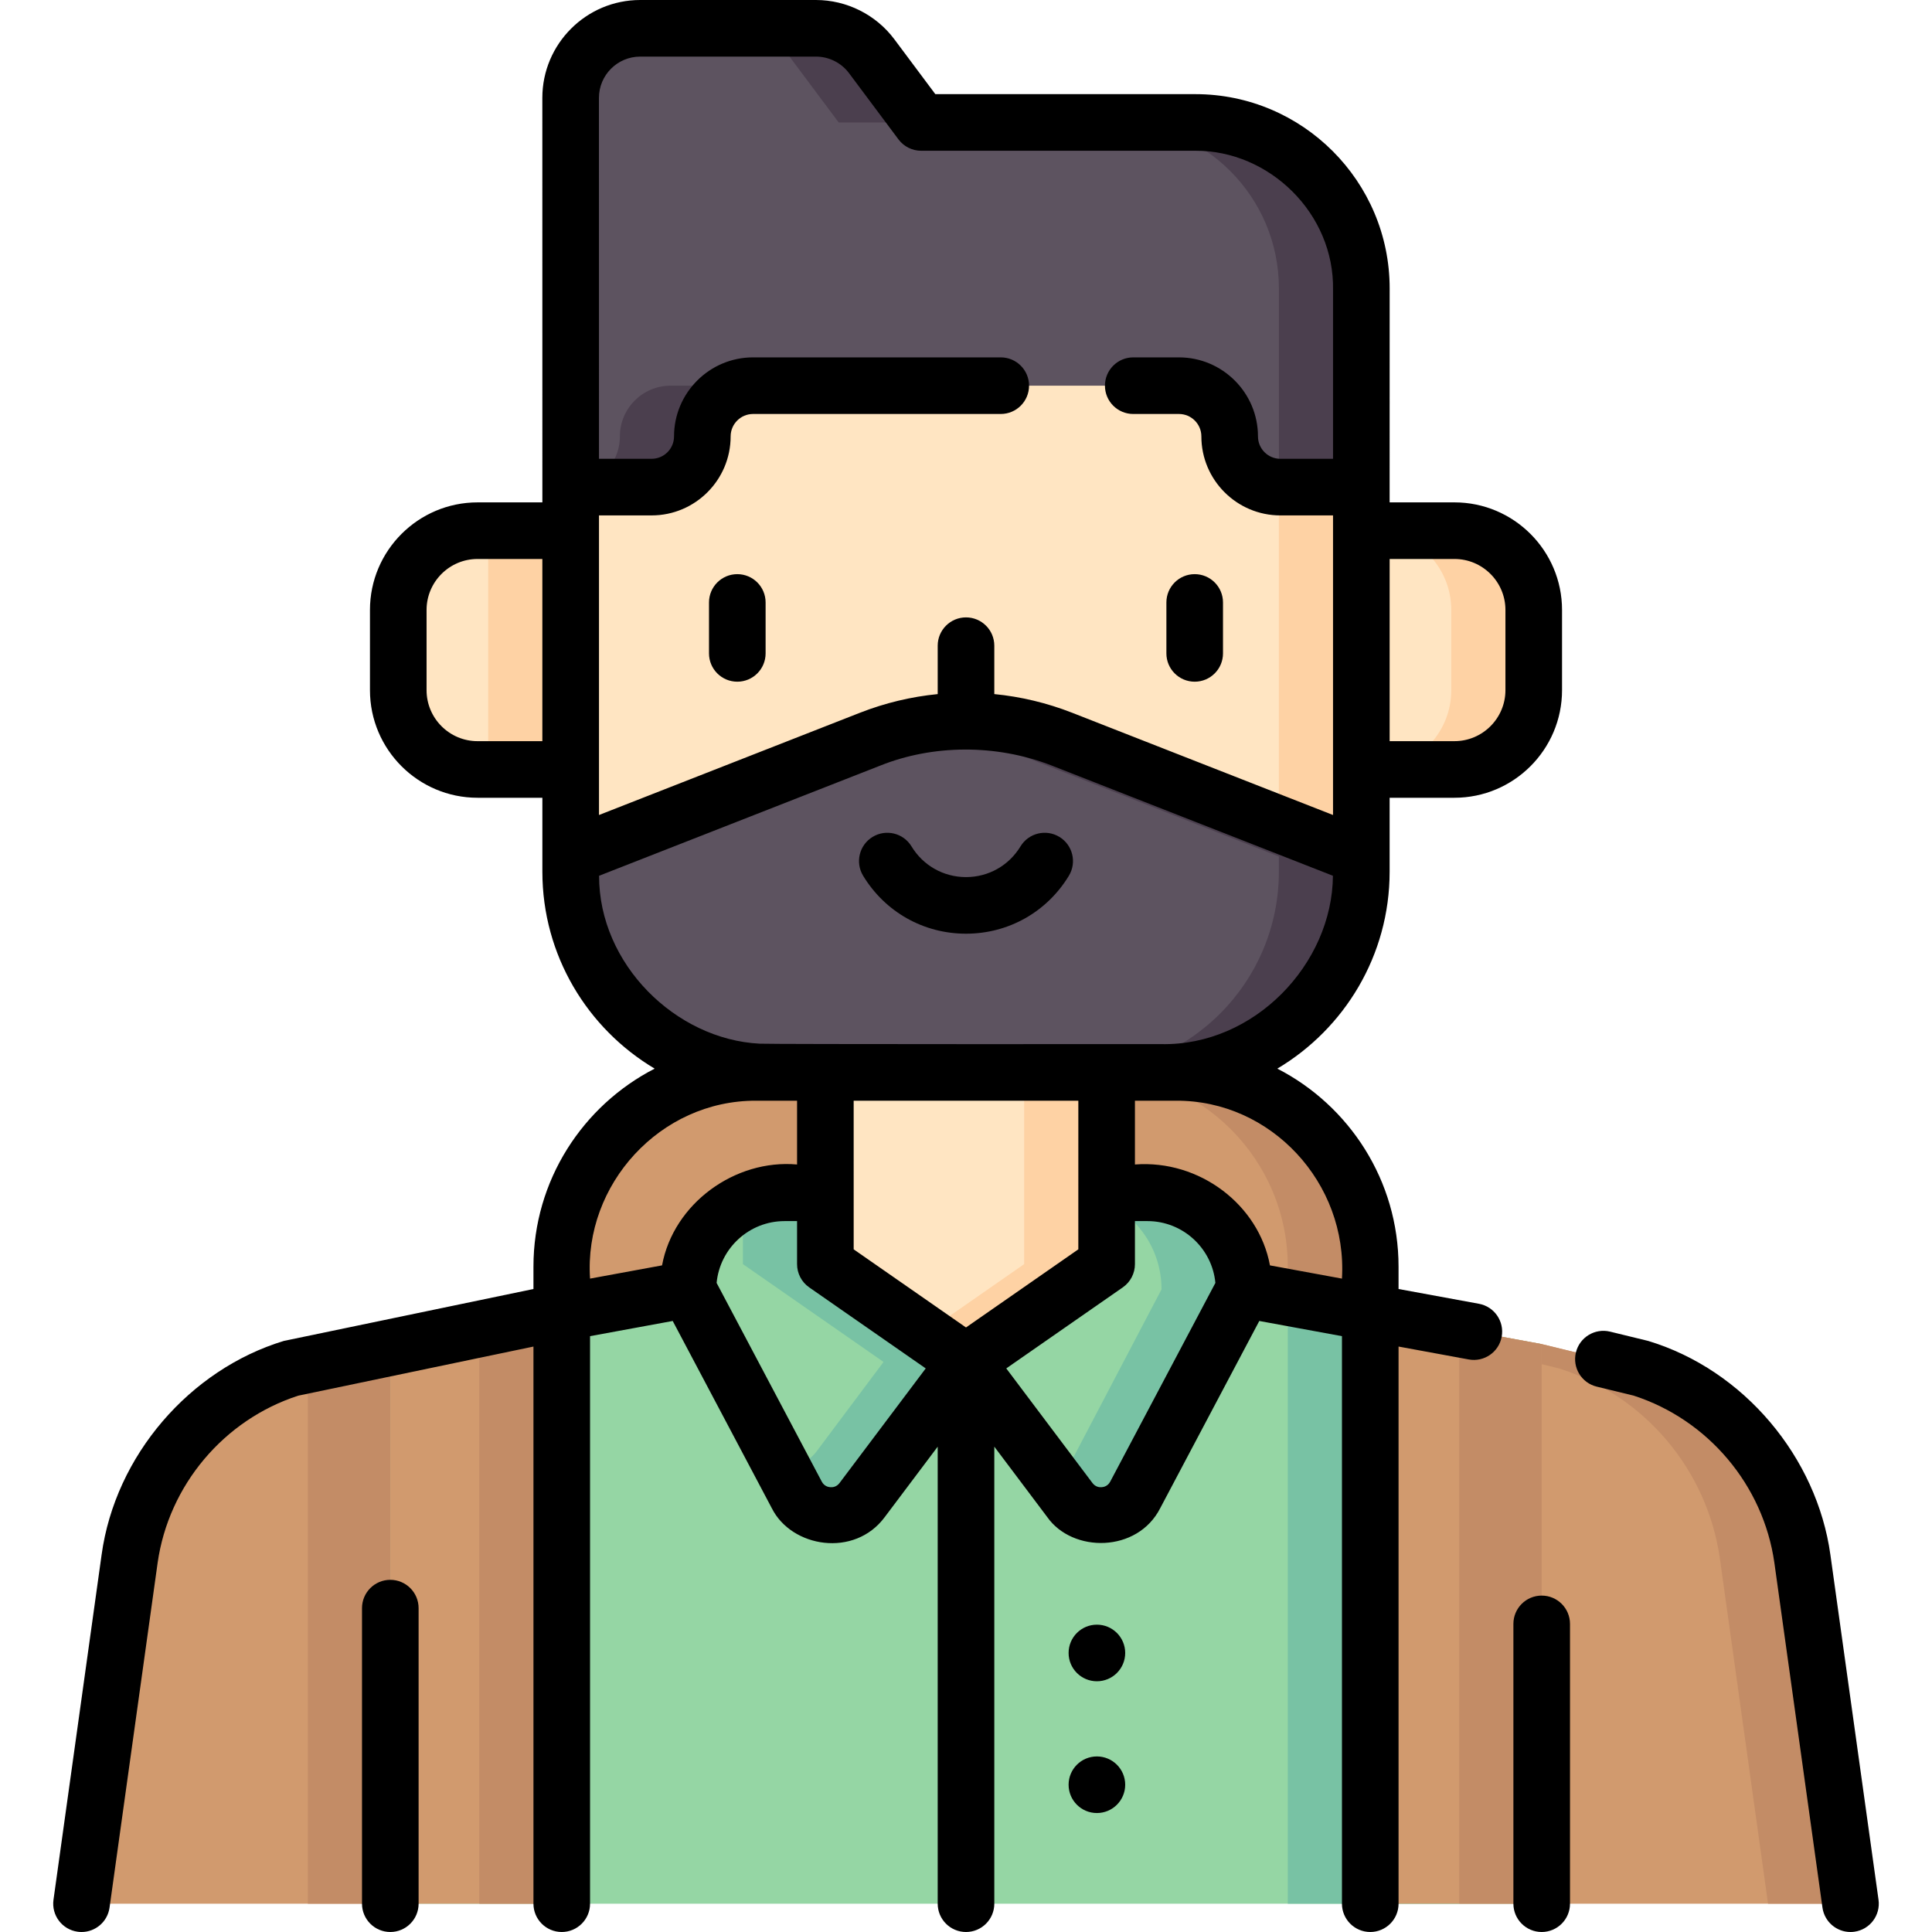
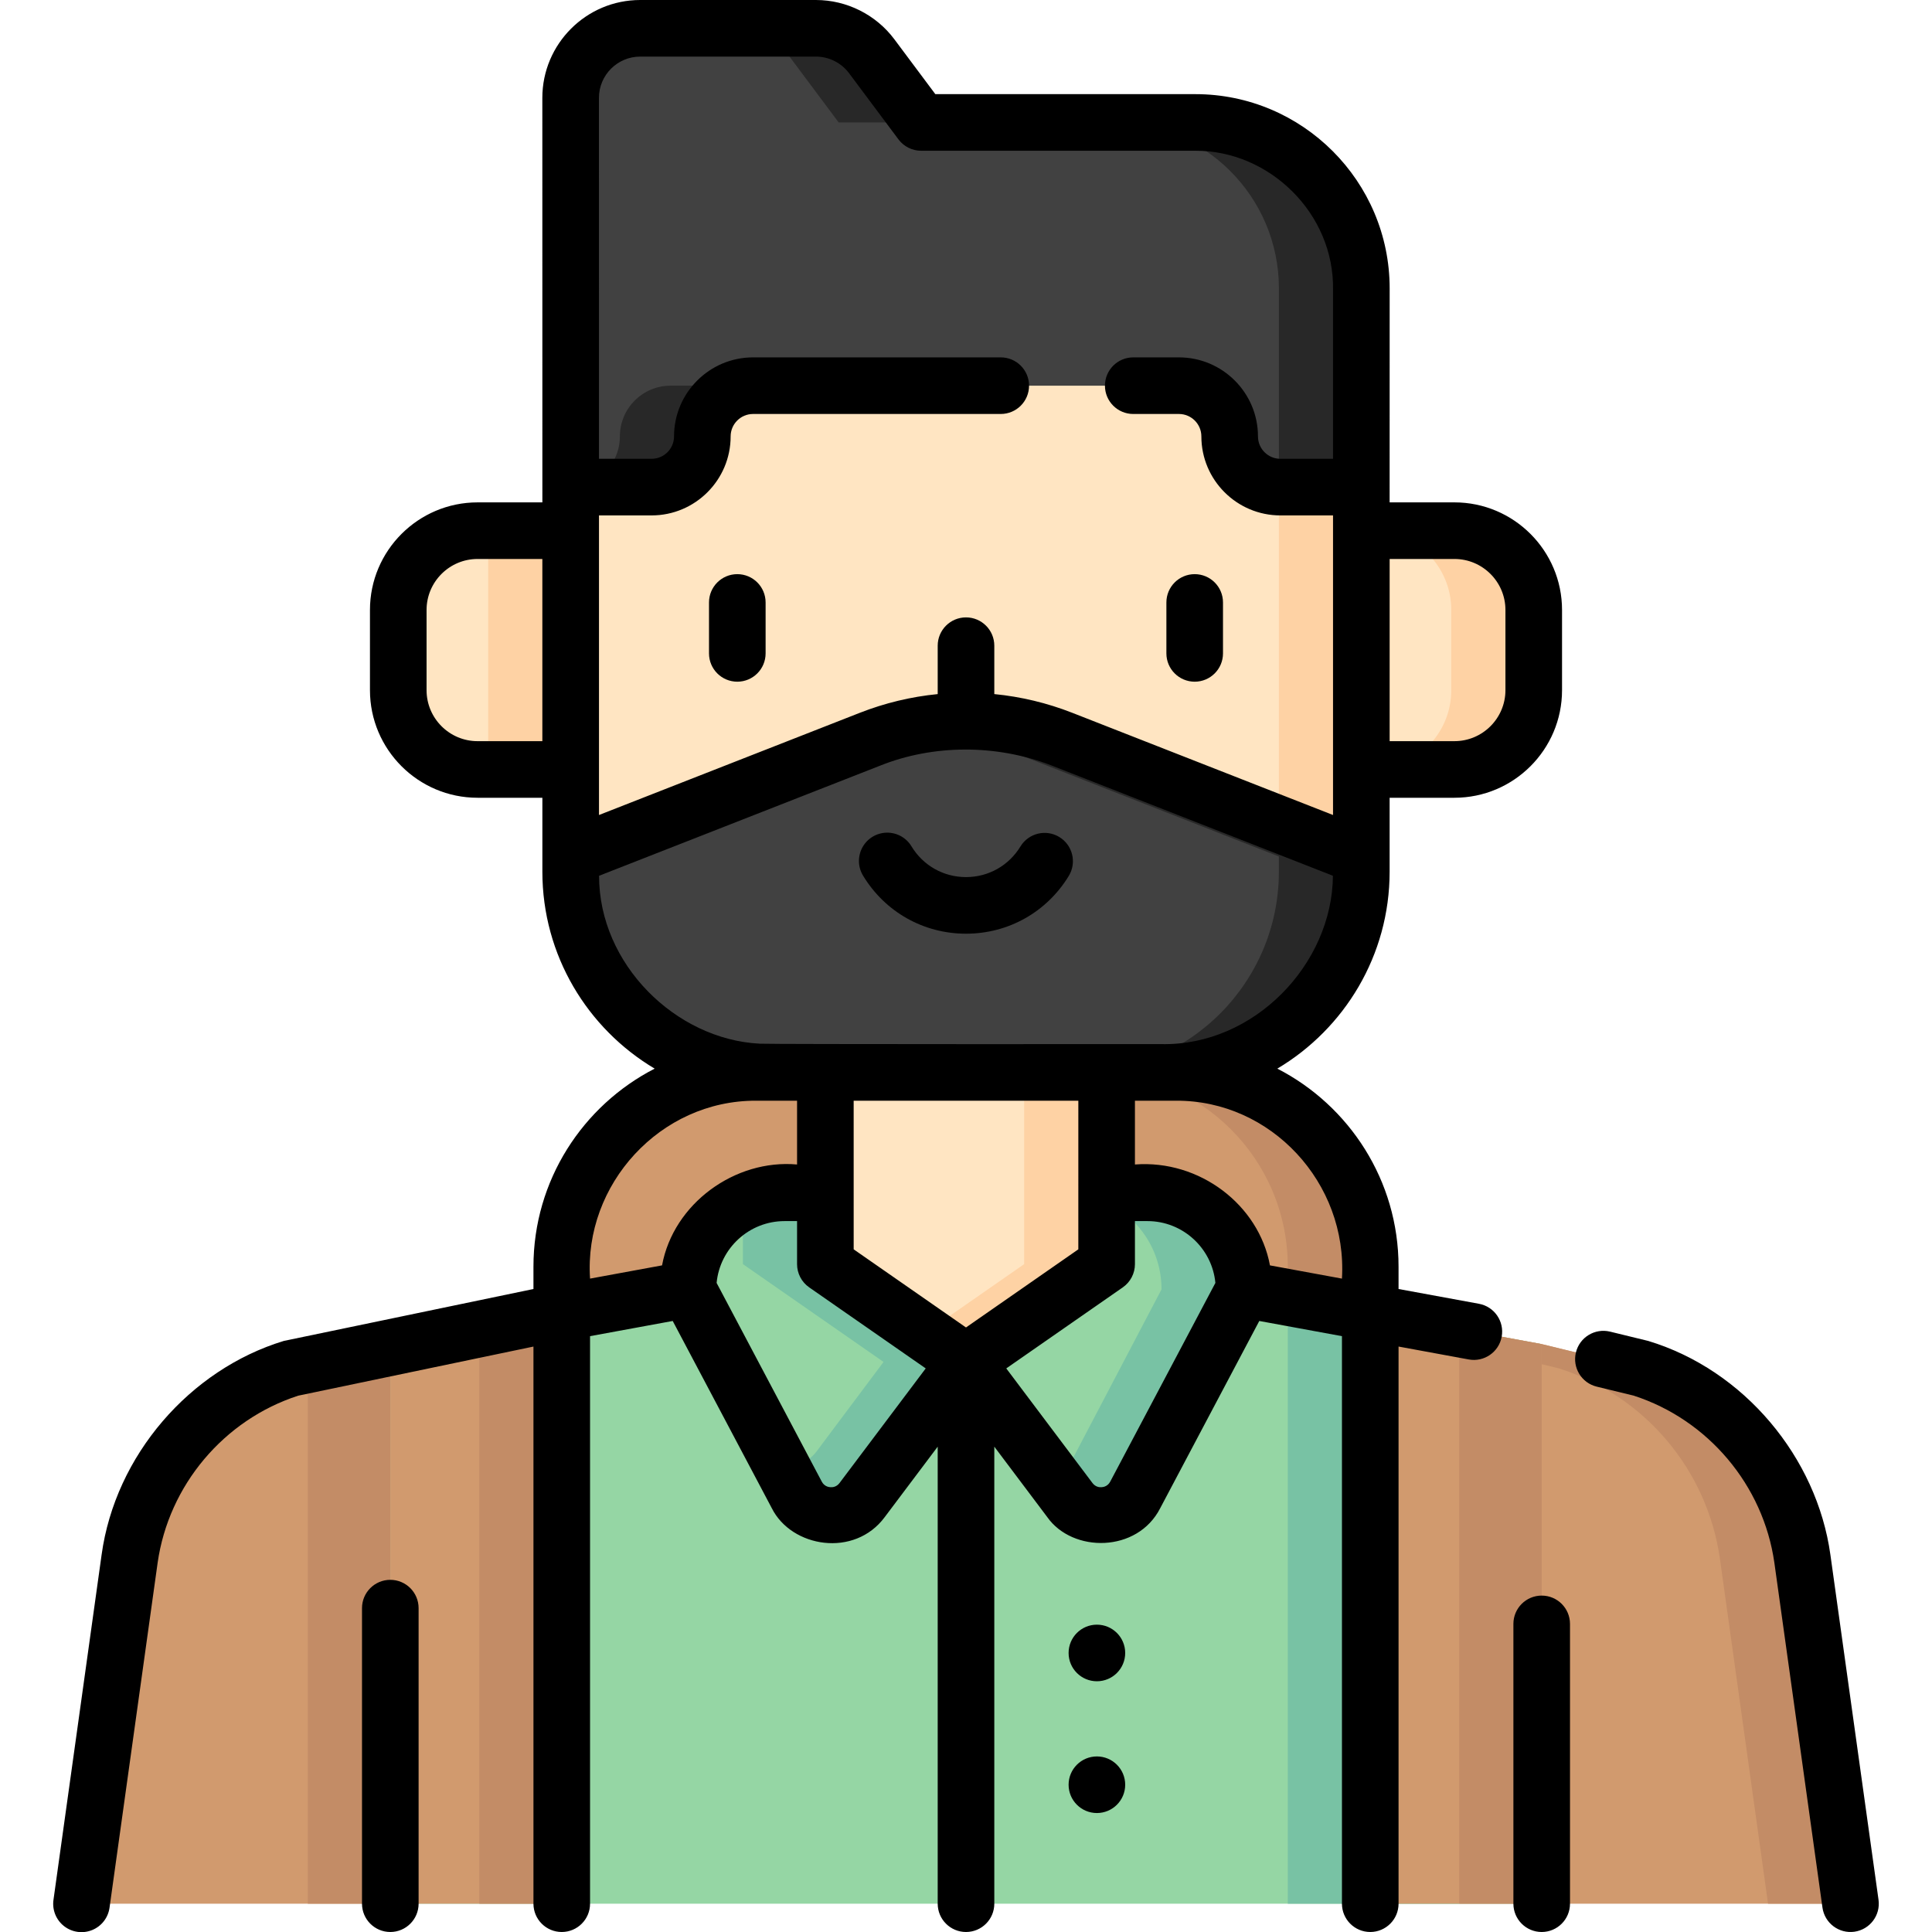
- <svg xmlns="http://www.w3.org/2000/svg" id="Capa_1" enable-background="new 0 0 512.001 512.001" height="512" viewBox="0 0 512.001 512.001" width="512">
+ <svg xmlns="http://www.w3.org/2000/svg" version="1.1" width="512" height="512" x="0" y="0" viewBox="0 0 512.001 512.001" style="enable-background:new 0 0 512 512" xml:space="preserve" class="">
  <g>
-     <g>
-       <path d="m363.131 369.989h-214.261v-34.306c0-28.432 23.048-51.48 51.48-51.48h111.302c28.432 0 51.48 23.048 51.48 51.48v34.306z" fill="#d19a6e" />
-       <path d="m311.651 284.203h-21.852c28.432 0 51.48 23.048 51.48 51.48v34.307h21.852v-34.307c0-28.432-23.048-51.48-51.48-51.48z" fill="#c38c66" />
-       <path d="m408.56 356.2v148.3h-305.12v-148.3l45.43-8.35 69.861-12.84h74.54l48.01 8.82 21.849 4.02 23.581 4.33z" fill="#95d6a4" />
-       <path d="m386.711 352.18v152.32h-45.43v-160.67l21.849 4.02z" fill="#78c2a4" />
-       <path d="m103.435 356.201-26.46 6.449c-22.701 7.249-39.259 26.84-42.623 50.432l-12.751 91.418h81.834z" fill="#d19a6e" />
-       <path d="m81.583 361.527v142.973h21.852v-148.299z" fill="#c38c66" />
-       <path d="m408.566 356.201 26.46 6.449c22.701 7.249 39.259 26.84 42.623 50.432l12.751 91.418h-81.834z" fill="#d19a6e" />
-       <path d="m477.649 413.081c-3.364-23.592-19.922-43.183-42.623-50.432l-26.46-6.449v5.326l4.608 1.123c22.701 7.249 39.259 26.84 42.623 50.432l12.751 91.419h21.852z" fill="#c38c66" />
-       <path d="m360.766 76.864v154.145c0 29.375-23.818 53.193-53.193 53.193h-103.144c-29.375 0-53.193-23.818-53.193-53.193v-154.145z" fill="#ffe5c2" />
-       <path d="m338.913 76.864v154.145c0 29.375-23.818 53.193-53.193 53.193h21.852c29.375 0 53.193-23.818 53.193-53.193v-154.145z" fill="#fed2a4" />
-       <path d="m151.229 203.915h-24.671c-11.606 0-21.014-9.408-21.014-21.014v-21.251c0-11.606 9.408-21.014 21.014-21.014h24.671z" fill="#ffe5c2" />
-       <path d="m129.377 140.635h21.852v63.28h-21.852z" fill="#fed2a4" />
-       <path d="m385.443 203.915h-24.671v-63.28h24.671c11.606 0 21.014 9.408 21.014 21.014v21.252c0 11.606-9.408 21.014-21.014 21.014z" fill="#ffe5c2" />
-       <path d="m385.443 140.635h-21.852c11.606 0 21.014 9.408 21.014 21.014v21.252c0 11.606-9.408 21.014-21.014 21.014h21.852c11.606 0 21.014-9.408 21.014-21.014v-21.251c0-11.606-9.408-21.015-21.014-21.015z" fill="#fed2a4" />
-       <path d="m218.734 271.279h74.533v63.728l-37.267 25.921-37.266-25.921z" fill="#ffe5c2" />
-       <path d="m271.415 271.279v63.728l-26.341 18.321 10.926 7.6 37.267-25.921v-63.728z" fill="#fed2a4" />
-       <path d="m218.734 335.007v-18.903h-10.808c-14.136 0-25.595 11.459-25.595 25.595l28.82 54.457c3.528 6.667 12.792 7.4 17.326 1.372l27.523-36.6z" fill="#95d6a4" />
-       <path d="m218.734 335.007v-18.903h-10.808c-3.956 0-7.701.898-11.045 2.501v16.403l37.267 25.921-17.708 23.66c-2.32 3.085-5.876 4.387-9.271 4.042l3.982 7.525c3.528 6.667 12.792 7.4 17.326 1.372l27.523-36.6z" fill="#78c2a4" />
-       <path d="m293.267 335.007v-18.903h10.808c14.136 0 25.595 11.459 25.595 25.595l-28.82 54.457c-3.528 6.667-12.792 7.4-17.326 1.372l-27.524-36.6z" fill="#95d6a4" />
-       <path d="m304.075 316.103h-10.808v2.5c8.606 4.123 14.55 12.914 14.55 23.094l-23.087 44.003c-1.405 2.654-3.723 4.351-6.286 5.072l5.08 6.755c4.534 6.028 13.797 5.295 17.326-1.372l28.82-54.456c0-14.137-11.459-25.596-25.595-25.596z" fill="#78c2a4" />
-       <path d="m360.776 76.436v52.653h-21.461c-7.423 0-13.44-6.017-13.44-13.44 0-7.423-6.017-13.44-13.44-13.44h-112.869c-7.423 0-13.44 6.017-13.44 13.44 0 7.423-6.017 13.44-13.44 13.44h-21.461v-103.154c0-10.186 8.259-18.435 18.435-18.435h46.576c5.822 0 11.297 2.743 14.774 7.402l13.102 17.548h72.678c24.293 0 43.986 19.693 43.986 43.986z" fill="#5d5360" />
-       <g fill="#4b3f4e">
-         <path d="m164.274 115.649c0 7.291-5.809 13.211-13.049 13.42v.02h21.461c7.423 0 13.44-6.017 13.44-13.44s6.017-13.44 13.44-13.44h-21.852c-7.423 0-13.44 6.017-13.44 13.44z" />
-         <path d="m209.157 14.902 13.103 17.548h21.852l-13.102-17.548c-3.477-4.66-8.952-7.402-14.774-7.402h-21.852c5.821 0 11.297 2.743 14.773 7.402z" />
-         <path d="m316.79 32.45h-21.852c24.293 0 43.986 19.693 43.986 43.986v52.633c.131.004.259.02.391.02h21.461v-52.653c0-24.293-19.693-43.986-43.986-43.986z" />
-       </g>
-       <path d="m360.766 226.982v4.027c0 29.375-23.818 53.193-53.193 53.193h-103.144c-29.375 0-53.193-23.818-53.193-53.193v-4.027l79.367-31.098c16.344-6.403 34.493-6.403 50.828 0z" fill="#5d5360" />
-       <path d="m281.43 195.884c-11.628-4.559-24.175-5.854-36.337-3.922 4.92.782 9.779 2.077 14.485 3.922l79.336 31.098v4.028c0 29.375-23.818 53.193-53.193 53.193h21.852c29.375 0 53.193-23.818 53.193-53.193v-4.028z" fill="#4b3f4e" />
-       <g>
-         <path d="m408.565 356.197v148.303h-45.434v-156.653z" fill="#d19a6e" />
-         <path d="m363.131 347.847v4.016l23.582 4.334v148.303h21.852v-148.303z" fill="#c38c66" />
-         <path d="m148.87 347.847v156.653h-45.434v-148.303z" fill="#d19a6e" />
-         <path d="m127.017 351.863v152.637h21.853v-156.653z" fill="#c38c66" />
-       </g>
+     <path fill="#d19a6e" d="M363.131 369.989H148.87v-34.306c0-28.432 23.048-51.48 51.48-51.48h111.302c28.432 0 51.48 23.048 51.48 51.48v34.306z" opacity="1" data-original="#d19a6e" />
+     <path fill="#c38c66" d="M311.651 284.203h-21.852c28.432 0 51.48 23.048 51.48 51.48v34.307h21.852v-34.307c0-28.432-23.048-51.48-51.48-51.48z" opacity="1" data-original="#c38c66" />
+     <path fill="#95d6a4" d="M408.56 356.2v148.3H103.44V356.2l45.43-8.35 69.861-12.84h74.54l48.01 8.82 21.849 4.02 23.581 4.33z" opacity="1" data-original="#95d6a4" />
+     <path fill="#78c2a4" d="M386.711 352.18V504.5h-45.43V343.83l21.849 4.02z" opacity="1" data-original="#78c2a4" />
+     <path fill="#d19a6e" d="m103.435 356.201-26.46 6.449a62.151 62.151 0 0 0-42.623 50.432L21.601 504.5h81.834z" opacity="1" data-original="#d19a6e" />
+     <path fill="#c38c66" d="M81.583 361.527V504.5h21.852V356.201z" opacity="1" data-original="#c38c66" />
+     <path fill="#d19a6e" d="m408.566 356.201 26.46 6.449a62.151 62.151 0 0 1 42.623 50.432L490.4 504.5h-81.834z" opacity="1" data-original="#d19a6e" />
+     <path fill="#c38c66" d="M477.649 413.081a62.151 62.151 0 0 0-42.623-50.432l-26.46-6.449v5.326l4.608 1.123a62.151 62.151 0 0 1 42.623 50.432l12.751 91.419H490.4z" opacity="1" data-original="#c38c66" />
+     <path fill="#ffe5c2" d="M360.766 76.864v154.145c0 29.375-23.818 53.193-53.193 53.193H204.429c-29.375 0-53.193-23.818-53.193-53.193V76.864z" opacity="1" data-original="#ffe5c2" />
+     <path fill="#fed2a4" d="M338.913 76.864v154.145c0 29.375-23.818 53.193-53.193 53.193h21.852c29.375 0 53.193-23.818 53.193-53.193V76.864z" opacity="1" data-original="#fed2a4" />
+     <path fill="#ffe5c2" d="M151.229 203.915h-24.671c-11.606 0-21.014-9.408-21.014-21.014V161.65c0-11.606 9.408-21.014 21.014-21.014h24.671z" opacity="1" data-original="#ffe5c2" />
+     <path fill="#fed2a4" d="M129.377 140.635h21.852v63.28h-21.852z" opacity="1" data-original="#fed2a4" />
+     <path fill="#ffe5c2" d="M385.443 203.915h-24.671v-63.28h24.671c11.606 0 21.014 9.408 21.014 21.014v21.252c0 11.606-9.408 21.014-21.014 21.014z" opacity="1" data-original="#ffe5c2" />
+     <path fill="#fed2a4" d="M385.443 140.635h-21.852c11.606 0 21.014 9.408 21.014 21.014v21.252c0 11.606-9.408 21.014-21.014 21.014h21.852c11.606 0 21.014-9.408 21.014-21.014V161.65c0-11.606-9.408-21.015-21.014-21.015z" opacity="1" data-original="#fed2a4" />
+     <path fill="#ffe5c2" d="M218.734 271.279h74.533v63.728L256 360.928l-37.266-25.921z" opacity="1" data-original="#ffe5c2" />
+     <path fill="#fed2a4" d="M271.415 271.279v63.728l-26.341 18.321 10.926 7.6 37.267-25.921v-63.728z" opacity="1" data-original="#fed2a4" />
+     <path fill="#95d6a4" d="M218.734 335.007v-18.903h-10.808c-14.136 0-25.595 11.459-25.595 25.595l28.82 54.457c3.528 6.667 12.792 7.4 17.326 1.372l27.523-36.6z" opacity="1" data-original="#95d6a4" />
+     <path fill="#78c2a4" d="M218.734 335.007v-18.903h-10.808a25.48 25.48 0 0 0-11.045 2.501v16.403l37.267 25.921-17.708 23.66c-2.32 3.085-5.876 4.387-9.271 4.042l3.982 7.525c3.528 6.667 12.792 7.4 17.326 1.372l27.523-36.6z" opacity="1" data-original="#78c2a4" />
+     <path fill="#95d6a4" d="M293.267 335.007v-18.903h10.808c14.136 0 25.595 11.459 25.595 25.595l-28.82 54.457c-3.528 6.667-12.792 7.4-17.326 1.372L256 360.928z" opacity="1" data-original="#95d6a4" />
+     <path fill="#78c2a4" d="M304.075 316.103h-10.808v2.5c8.606 4.123 14.55 12.914 14.55 23.094L284.73 385.7a10.156 10.156 0 0 1-6.286 5.072l5.08 6.755c4.534 6.028 13.797 5.295 17.326-1.372l28.82-54.456c0-14.137-11.459-25.596-25.595-25.596z" opacity="1" data-original="#78c2a4" />
+     <path fill="#414141" d="M360.776 76.436v52.653h-21.461c-7.423 0-13.44-6.017-13.44-13.44 0-7.423-6.017-13.44-13.44-13.44H199.566c-7.423 0-13.44 6.017-13.44 13.44 0 7.423-6.017 13.44-13.44 13.44h-21.461V25.935c0-10.186 8.259-18.435 18.435-18.435h46.576a18.429 18.429 0 0 1 14.774 7.402l13.102 17.548h72.678c24.293 0 43.986 19.693 43.986 43.986z" opacity="1" data-original="#5d5360" class="" />
+     <g fill="#4b3f4e">
+       <path d="M164.274 115.649c0 7.291-5.809 13.211-13.049 13.42v.02h21.461c7.423 0 13.44-6.017 13.44-13.44s6.017-13.44 13.44-13.44h-21.852c-7.423 0-13.44 6.017-13.44 13.44zM209.157 14.902 222.26 32.45h21.852L231.01 14.902A18.426 18.426 0 0 0 216.236 7.5h-21.852a18.427 18.427 0 0 1 14.773 7.402zM316.79 32.45h-21.852c24.293 0 43.986 19.693 43.986 43.986v52.633c.131.004.259.02.391.02h21.461V76.436c0-24.293-19.693-43.986-43.986-43.986z" fill="#282828" opacity="1" data-original="#4b3f4e" class="" />
    </g>
-     <g>
-       <path d="m103.435 418.673c-4.142 0-7.5 3.358-7.5 7.5v78.327c0 4.142 3.358 7.5 7.5 7.5s7.5-3.358 7.5-7.5v-78.327c0-4.142-3.358-7.5-7.5-7.5z" />
-       <path d="m408.566 422.85c-4.142 0-7.5 3.358-7.5 7.5v74.15c0 4.142 3.358 7.5 7.5 7.5s7.5-3.358 7.5-7.5v-74.15c0-4.142-3.358-7.5-7.5-7.5z" />
-       <path d="m497.828 503.464-12.754-91.441c-3.581-25.775-22.834-48.957-48.272-56.66l-10.106-2.463c-4.027-.981-8.082 1.486-9.062 5.511s1.486 8.082 5.511 9.062l9.842 2.399c19.707 6.396 34.312 23.745 37.235 44.245l12.75 91.419c.523 3.751 3.736 6.465 7.419 6.465.345 0 .694-.024 1.045-.073 4.103-.572 6.964-4.362 6.392-8.464z" />
-       <path d="m195.394 152.156c-4.142 0-7.5 3.358-7.5 7.5v13.501c0 4.142 3.358 7.5 7.5 7.5s7.5-3.358 7.5-7.5v-13.501c0-4.142-3.358-7.5-7.5-7.5z" />
-       <path d="m316.607 180.657c4.142 0 7.5-3.358 7.5-7.5v-13.501c0-4.142-3.358-7.5-7.5-7.5s-7.5 3.358-7.5 7.5v13.501c0 4.142 3.358 7.5 7.5 7.5z" />
-       <path d="m256 247.44c11.236 0 21.428-5.739 27.264-15.353 2.149-3.541 1.021-8.154-2.519-10.303s-8.153-1.021-10.303 2.519c-3.093 5.095-8.492 8.137-14.441 8.137s-11.349-3.042-14.441-8.137c-2.149-3.541-6.762-4.669-10.303-2.519-3.541 2.149-4.668 6.762-2.519 10.303 5.835 9.614 16.027 15.353 27.262 15.353z" />
-       <path d="m391.943 345.517-21.313-3.917v-5.919c0-22.851-13.071-42.693-32.121-52.483 17.799-10.591 29.757-30.016 29.757-52.188v-19.594h17.177c15.723 0 28.514-12.792 28.514-28.514v-21.252c0-15.723-12.792-28.515-28.514-28.515h-17.177l.01-56.699c0-28.389-23.097-51.486-51.486-51.486h-68.918l-10.852-14.533c-4.867-6.523-12.637-10.417-20.785-10.417h-46.575c-14.3 0-25.935 11.634-25.935 25.935l.01 107.201h-17.177c-15.723 0-28.514 12.792-28.514 28.515v21.251c0 15.723 12.792 28.514 28.514 28.514h17.177v19.594c0 22.173 11.958 41.597 29.757 52.188-19.05 9.789-32.121 29.632-32.121 52.483v5.919l-66.171 13.763c-24.907 7.578-44.663 30.351-48.276 56.682l-12.75 91.419c-.572 4.103 2.29 7.892 6.392 8.464.352.049.701.073 1.045.073 3.683 0 6.896-2.714 7.419-6.465l12.747-91.396c2.927-20.522 17.532-37.872 37.238-44.268l62.355-13.018v147.646c0 4.142 3.358 7.5 7.5 7.5s7.5-3.358 7.5-7.5v-150.403l21.907-4.026 26.246 49.592c5.227 10.478 21.936 13.216 29.949 2.371l14.029-18.655v121.121c0 4.142 3.358 7.5 7.5 7.5s7.5-3.358 7.5-7.5v-121.121l14.029 18.655c6.695 9.534 23.904 9.528 29.949-2.371l26.246-49.592 21.907 4.026v150.403c0 4.142 3.358 7.5 7.5 7.5s7.5-3.358 7.5-7.5v-147.649l18.6 3.419c4.074.753 7.983-1.946 8.732-6.021.748-4.074-1.947-7.983-6.021-8.732zm-23.671-197.382h17.171c7.452 0 13.514 6.062 13.514 13.515v21.251c0 7.452-6.062 13.514-13.514 13.514h-17.171zm-224.543 48.281h-17.171c-7.452 0-13.514-6.062-13.514-13.514v-21.252c0-7.452 6.062-13.515 13.514-13.515h17.171zm167.921 95.284c25.204-.142 45.492 21.811 43.98 47.146l-19.08-3.507c-2.948-16.049-18.658-28.048-35.78-26.736v-16.9zm-110.333-15.115c-22.285-1.131-42.598-21.106-42.554-44.497l74.575-29.22c13.752-5.492 30.481-5.78 45.354 0l74.546 29.22c-.16 23.303-20.778 45.142-45.57 44.613.001-.001-103.286.059-106.351-.116zm84.454 15.118-.003 39.385-29.768 20.704-29.767-20.704-.003-39.385zm-116.111-276.703h46.576c3.438 0 6.713 1.64 8.765 4.39l13.102 17.548c1.416 1.896 3.644 3.013 6.01 3.013h72.678c19.575-.1 36.862 16.623 36.476 36.914v44.725h-13.951c-3.275 0-5.94-2.665-5.94-5.94 0-11.546-9.394-20.94-20.94-20.94h-12.115c-4.142 0-7.5 3.358-7.5 7.5s3.358 7.5 7.5 7.5h12.115c3.275 0 5.94 2.665 5.94 5.94 0 11.546 9.394 20.94 20.94 20.94h13.951v79.397l-69.099-27.085c-6.699-2.626-13.65-4.276-20.667-4.963v-12.825c0-4.142-3.358-7.5-7.5-7.5s-7.5 3.358-7.5 7.5v12.829c-7.005.69-13.945 2.337-20.635 4.958l-69.13 27.087v-79.399h13.951c11.546 0 20.94-9.394 20.94-20.94 0-3.275 2.665-5.94 5.94-5.94h65.643c4.142 0 7.5-3.358 7.5-7.5s-3.358-7.5-7.5-7.5h-65.643c-11.546 0-20.94 9.394-20.94 20.94 0 3.275-2.665 5.94-5.94 5.94h-13.951l-.01-95.654c-.001-6.03 4.904-10.935 10.934-10.935zm30.691 276.7 10.88.002v16.9c-16.466-1.471-32.759 10.361-35.78 26.736l-19.08 3.507c-1.675-24.915 18.556-47.24 43.98-47.145zm22.132 101.319c-.803 1.068-1.882 1.154-2.454 1.106-.572-.045-1.624-.297-2.249-1.478l-27.869-52.659c.865-9.179 8.614-16.384 18.015-16.384h3.304v11.407c0 2.456 1.202 4.755 3.218 6.157l30.879 21.475zm71.738-.373c-.625 1.181-1.677 1.433-2.249 1.478-.572.048-1.65-.038-2.454-1.106l-22.844-30.376 30.879-21.475c2.016-1.402 3.218-3.702 3.218-6.157v-11.407h3.304c9.401 0 17.15 7.206 18.015 16.384z" />
-       <circle cx="290.69" cy="438.054" r="7.5" />
-       <circle cx="290.69" cy="472.974" r="7.5" />
-     </g>
+     <path fill="#414141" d="M360.766 226.982v4.027c0 29.375-23.818 53.193-53.193 53.193H204.429c-29.375 0-53.193-23.818-53.193-53.193v-4.027l79.367-31.098a69.648 69.648 0 0 1 50.828 0z" opacity="1" data-original="#5d5360" class="" />
+     <path fill="#282828" d="M281.43 195.884a69.607 69.607 0 0 0-36.337-3.922 69.58 69.58 0 0 1 14.485 3.922l79.336 31.098v4.028c0 29.375-23.818 53.193-53.193 53.193h21.852c29.375 0 53.193-23.818 53.193-53.193v-4.028z" opacity="1" data-original="#4b3f4e" class="" />
+     <path fill="#d19a6e" d="M408.565 356.197V504.5h-45.434V347.847z" opacity="1" data-original="#d19a6e" />
+     <path fill="#c38c66" d="M363.131 347.847v4.016l23.582 4.334V504.5h21.852V356.197z" opacity="1" data-original="#c38c66" />
+     <path fill="#d19a6e" d="M148.87 347.847V504.5h-45.434V356.197z" opacity="1" data-original="#d19a6e" />
+     <path fill="#c38c66" d="M127.017 351.863V504.5h21.853V347.847z" opacity="1" data-original="#c38c66" />
+     <path d="M103.435 418.673a7.5 7.5 0 0 0-7.5 7.5V504.5a7.5 7.5 0 0 0 15 0v-78.327a7.5 7.5 0 0 0-7.5-7.5zM408.566 422.85a7.5 7.5 0 0 0-7.5 7.5v74.15a7.5 7.5 0 0 0 15 0v-74.15a7.5 7.5 0 0 0-7.5-7.5zM497.828 503.464l-12.754-91.441c-3.581-25.775-22.834-48.957-48.272-56.66l-10.106-2.463c-4.027-.981-8.082 1.486-9.062 5.511s1.486 8.082 5.511 9.062l9.842 2.399c19.707 6.396 34.312 23.745 37.235 44.245l12.75 91.419a7.502 7.502 0 0 0 8.464 6.392 7.5 7.5 0 0 0 6.392-8.464zM195.394 152.156a7.5 7.5 0 0 0-7.5 7.5v13.501a7.5 7.5 0 0 0 15 0v-13.501a7.5 7.5 0 0 0-7.5-7.5zM316.607 180.657a7.5 7.5 0 0 0 7.5-7.5v-13.501a7.5 7.5 0 0 0-15 0v13.501a7.5 7.5 0 0 0 7.5 7.5zM256 247.44c11.236 0 21.428-5.739 27.264-15.353a7.5 7.5 0 0 0-12.822-7.784c-3.093 5.095-8.492 8.137-14.441 8.137s-11.349-3.042-14.441-8.137a7.5 7.5 0 1 0-12.822 7.784c5.835 9.614 16.027 15.353 27.262 15.353z" fill="#000000" opacity="1" data-original="#000000" class="" />
+     <path d="M391.943 345.517 370.63 341.6v-5.919c0-22.851-13.071-42.693-32.121-52.483 17.799-10.591 29.757-30.016 29.757-52.188v-19.594h17.177c15.723 0 28.514-12.792 28.514-28.514V161.65c0-15.723-12.792-28.515-28.514-28.515h-17.177l.01-56.699c0-28.389-23.097-51.486-51.486-51.486h-68.918L237.02 10.417C232.153 3.894 224.383 0 216.235 0H169.66c-14.3 0-25.935 11.634-25.935 25.935l.01 107.201h-17.177c-15.723 0-28.514 12.792-28.514 28.515v21.251c0 15.723 12.792 28.514 28.514 28.514h17.177v19.594c0 22.173 11.958 41.597 29.757 52.188-19.05 9.789-32.121 29.632-32.121 52.483v5.919L75.2 355.363c-24.907 7.578-44.663 30.351-48.276 56.682l-12.75 91.419a7.5 7.5 0 1 0 14.856 2.072l12.747-91.396c2.927-20.522 17.532-37.872 37.238-44.268l62.355-13.018V504.5a7.5 7.5 0 0 0 15 0V354.097l21.907-4.026 26.246 49.592c5.227 10.478 21.936 13.216 29.949 2.371l14.029-18.655V504.5a7.5 7.5 0 0 0 15 0V383.379l14.029 18.655c6.695 9.534 23.904 9.528 29.949-2.371l26.246-49.592 21.907 4.026V504.5a7.5 7.5 0 0 0 15 0V356.851l18.6 3.419c4.074.753 7.983-1.946 8.732-6.021a7.5 7.5 0 0 0-6.021-8.732zm-23.671-197.382h17.171c7.452 0 13.514 6.062 13.514 13.515v21.251c0 7.452-6.062 13.514-13.514 13.514h-17.171zm-224.543 48.281h-17.171c-7.452 0-13.514-6.062-13.514-13.514V161.65c0-7.452 6.062-13.515 13.514-13.515h17.171zM311.65 291.7c25.204-.142 45.492 21.811 43.98 47.146l-19.08-3.507c-2.948-16.049-18.658-28.048-35.78-26.736v-16.9zm-110.333-15.115c-22.285-1.131-42.598-21.106-42.554-44.497l74.575-29.22c13.752-5.492 30.481-5.78 45.354 0l74.546 29.22c-.16 23.303-20.778 45.142-45.57 44.613.001-.001-103.286.059-106.351-.116zm84.454 15.118-.003 39.385L256 351.792l-29.767-20.704-.003-39.385zM169.66 15h46.576a10.98 10.98 0 0 1 8.765 4.39l13.102 17.548a7.502 7.502 0 0 0 6.01 3.013h72.678c19.575-.1 36.862 16.623 36.476 36.914v44.725h-13.951a5.947 5.947 0 0 1-5.94-5.94c0-11.546-9.394-20.94-20.94-20.94h-12.115a7.5 7.5 0 0 0 0 15h12.115a5.947 5.947 0 0 1 5.94 5.94c0 11.546 9.394 20.94 20.94 20.94h13.951v79.397l-69.099-27.085a77.208 77.208 0 0 0-20.667-4.963v-12.825a7.5 7.5 0 0 0-15 0v12.829a77.307 77.307 0 0 0-20.635 4.958l-69.13 27.087v-79.399h13.951c11.546 0 20.94-9.394 20.94-20.94a5.947 5.947 0 0 1 5.94-5.94h65.643a7.5 7.5 0 0 0 0-15h-65.643c-11.546 0-20.94 9.394-20.94 20.94a5.947 5.947 0 0 1-5.94 5.94h-13.951l-.01-95.654C158.725 19.905 163.63 15 169.66 15zm30.691 276.7 10.88.002v16.9c-16.466-1.471-32.759 10.361-35.78 26.736l-19.08 3.507c-1.675-24.915 18.556-47.24 43.98-47.145zm22.132 101.319c-.803 1.068-1.882 1.154-2.454 1.106-.572-.045-1.624-.297-2.249-1.478l-27.869-52.659c.865-9.179 8.614-16.384 18.015-16.384h3.304v11.407a7.499 7.499 0 0 0 3.218 6.157l30.879 21.475zm71.738-.373c-.625 1.181-1.677 1.433-2.249 1.478-.572.048-1.65-.038-2.454-1.106l-22.844-30.376 30.879-21.475a7.5 7.5 0 0 0 3.218-6.157v-11.407h3.304c9.401 0 17.15 7.206 18.015 16.384z" fill="#000000" opacity="1" data-original="#000000" class="" />
+     <circle cx="290.69" cy="438.054" r="7.5" fill="#000000" opacity="1" data-original="#000000" class="" />
+     <circle cx="290.69" cy="472.974" r="7.5" fill="#000000" opacity="1" data-original="#000000" class="" />
  </g>
</svg>
